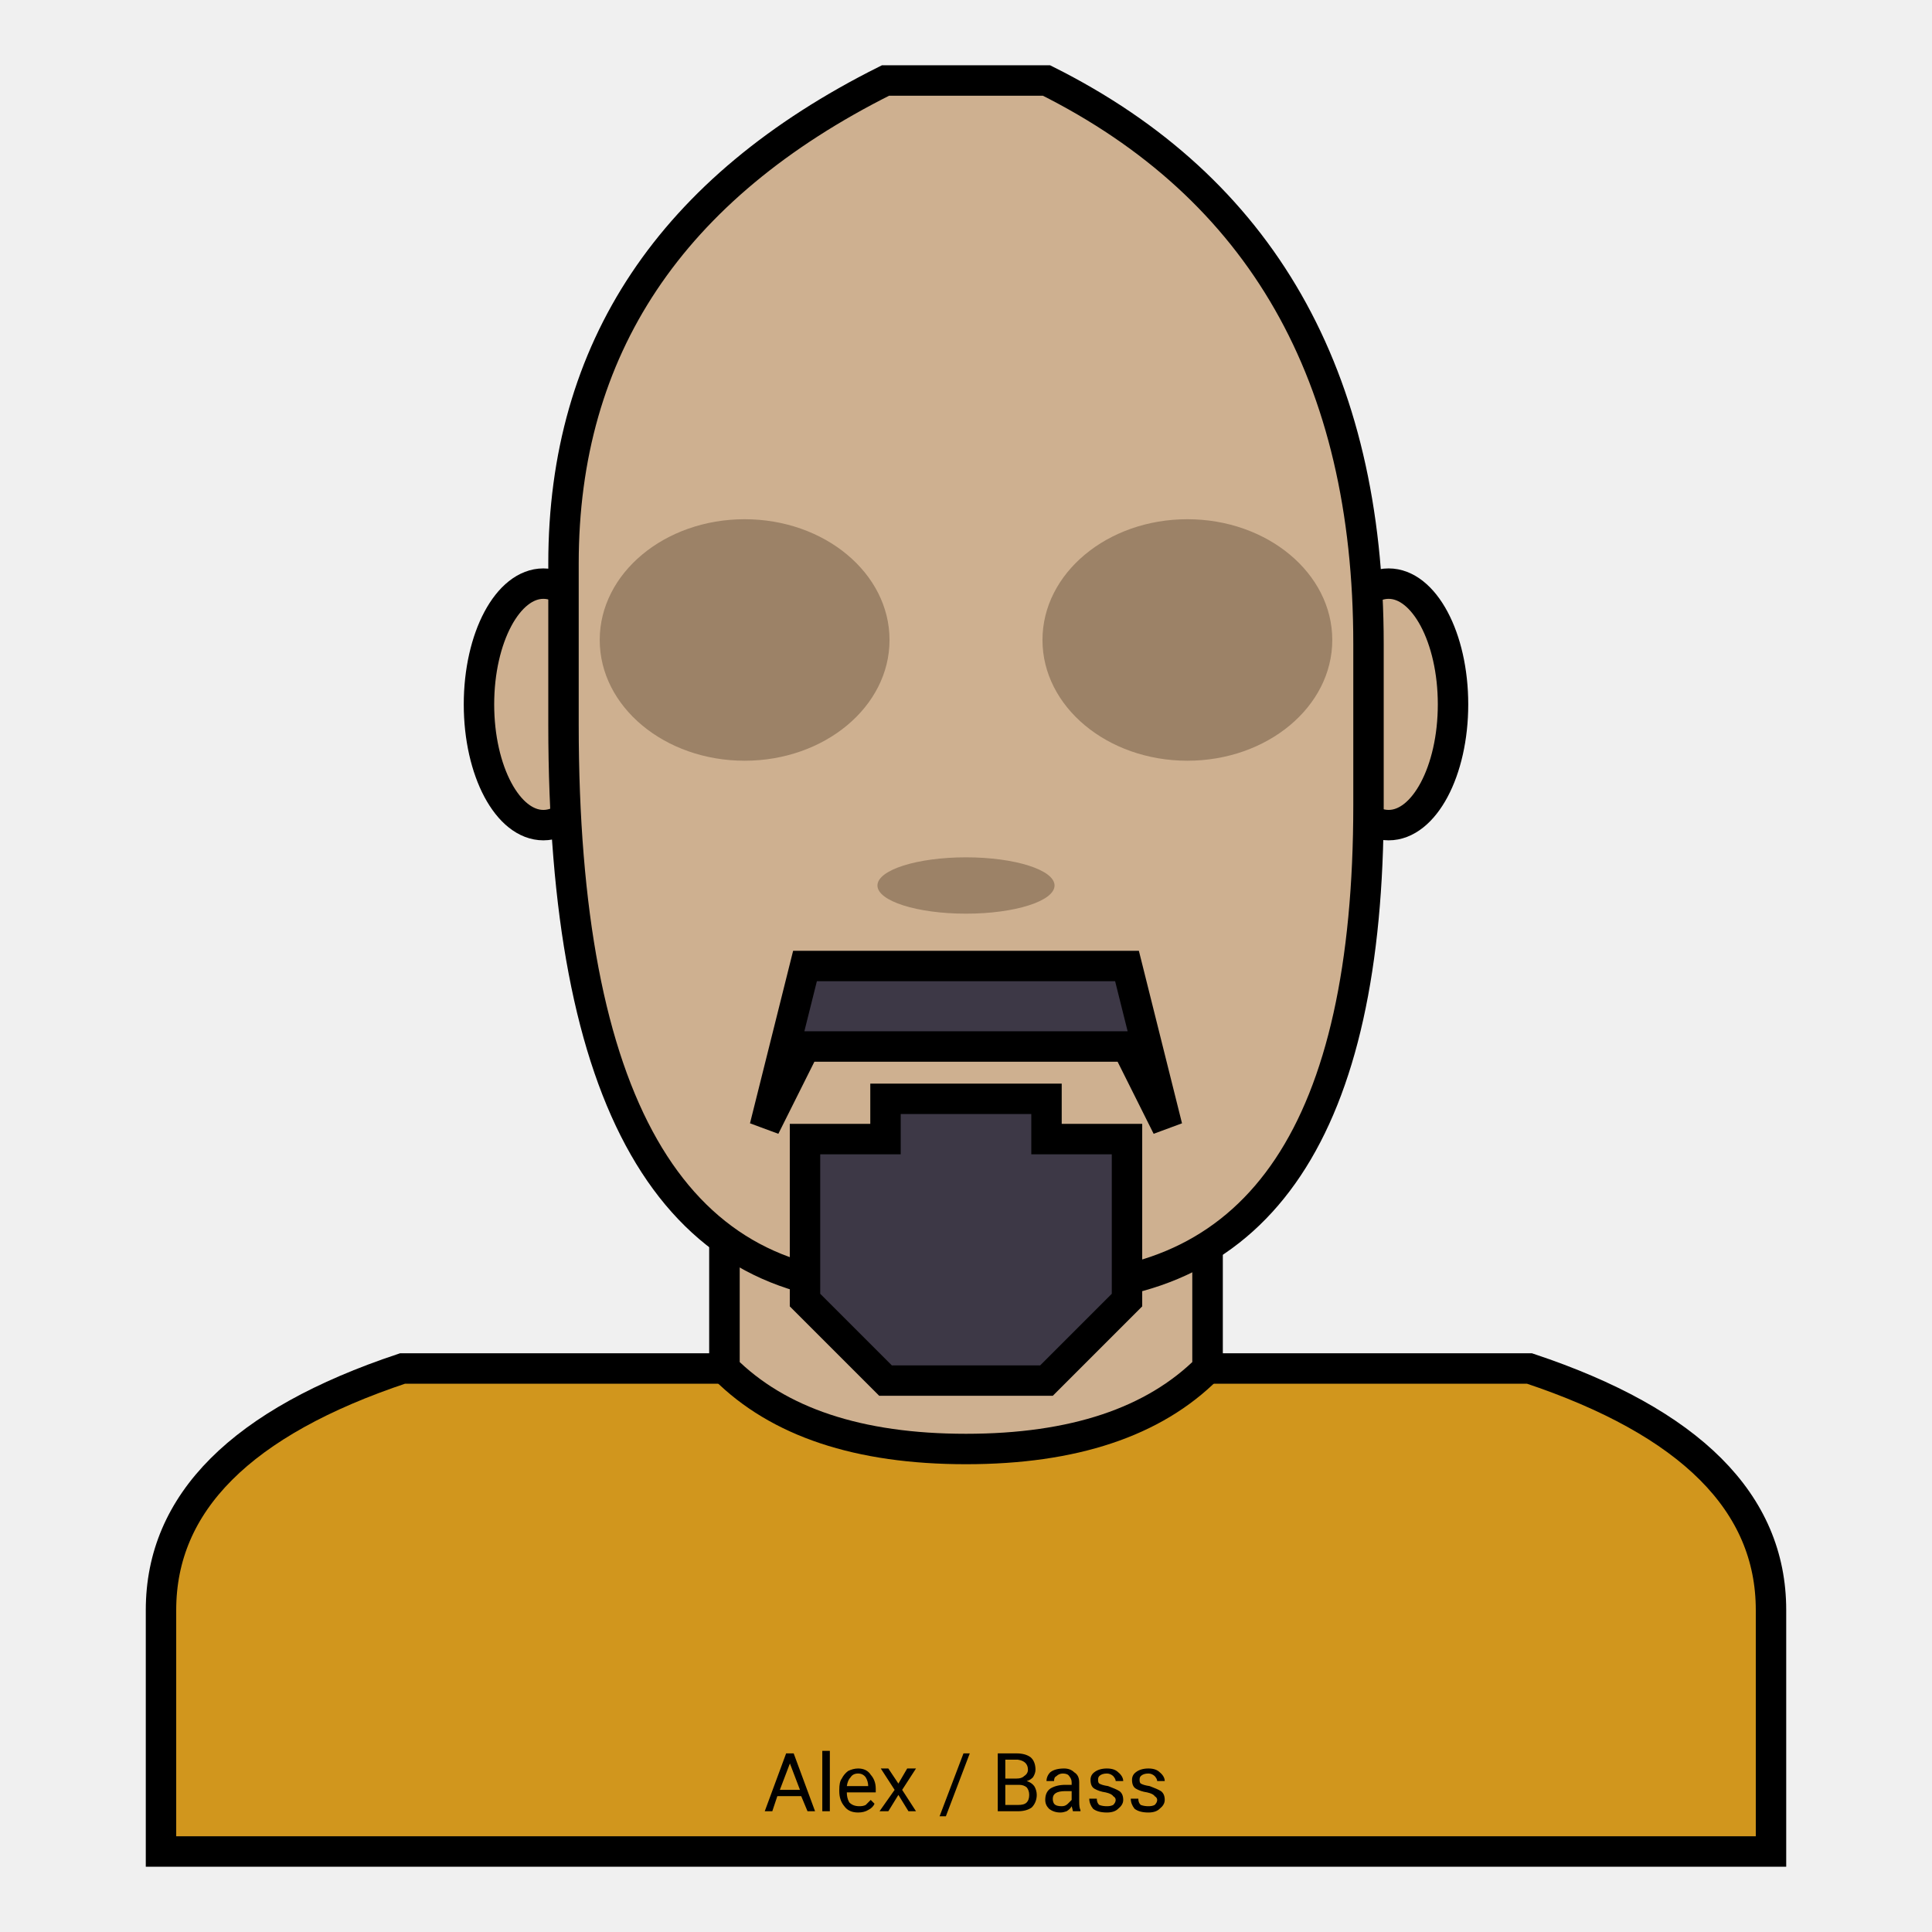
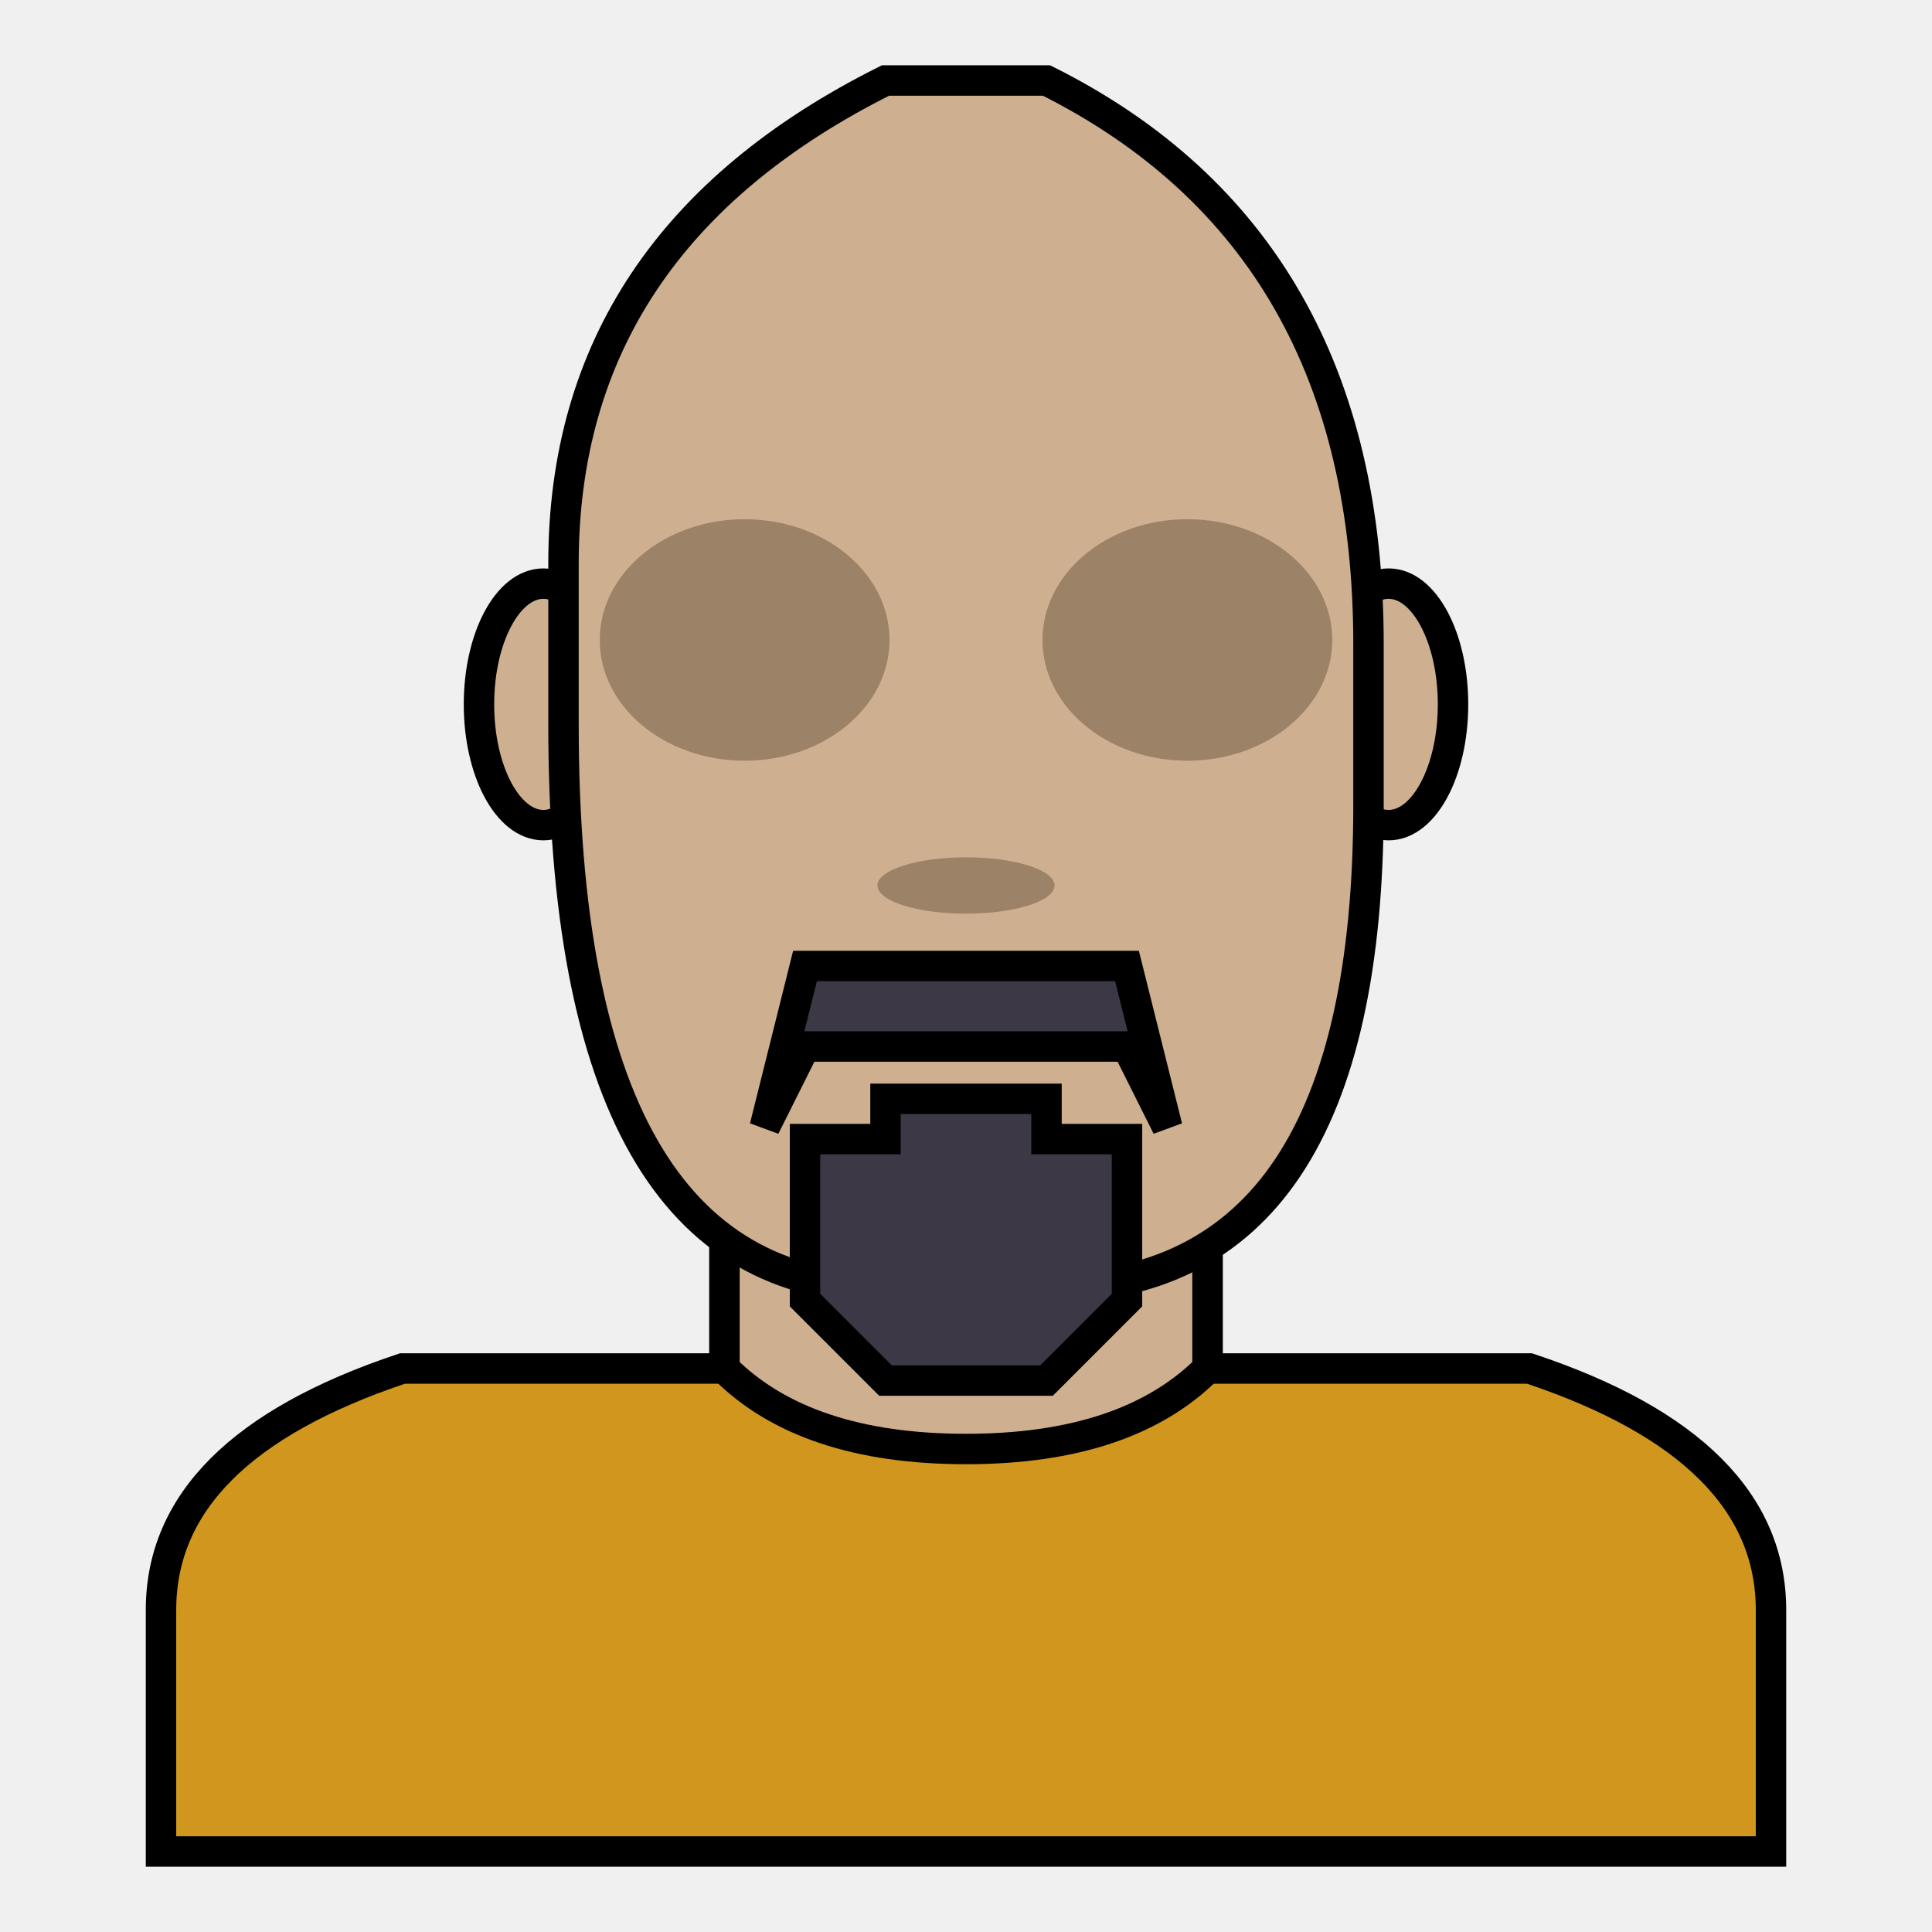
<svg xmlns="http://www.w3.org/2000/svg" version="1.2" baseProfile="tiny" width="3cm" height="3cm" viewBox="-12 -22 24 24">
  <g transform="translate(0,-1)" opacity="1">
    <ellipse cx="5.25" cy="-12.25" rx="0.80" ry="1.5" style="fill:#ceb090;stroke:#000000;stroke-width:0.1mm; stroke-cap:round;" />
    <ellipse cx="-5.25" cy="-12.25" rx="0.80" ry="1.5" style="fill:#ceb090;stroke:#000000;stroke-width:0.1mm; stroke-cap:round;" />
    <path id="body" d="M 0 2 l -10 0 l 0 -3 q 0 -2 3 -3 l 4 0 l 0 -4 l 6 0 l 0 4 l 4 0 q 3 1 3 3 l 0 3 l -10 0" style="fill:#d1961d;stroke:#000000;stroke-width:0.1mm; stroke-cap:round;" />
    <path id="neck" d="M 0 -3 q -2 0 -3 -1 l 0 -4 l 6 0 l 0 4 q -1 1 -3 1" style="fill:#ceb090;stroke:#000000;stroke-width:0.1mm; stroke-cap:round;" />
    <g transform="translate(0,2)">
      <path id="head" opacity="0.0" d="M 1 -8 l -2  0  q -1  0 -4 -6 l  0 -2  q  0 -4  4 -6 l  2  0  q  4  2  4  6 l  0  2  q -3 6 -4  6" style="fill:#ceb090;stroke:#000000;stroke-width:0.1mm; stroke-cap:round;" />
      <path id="head" opacity="1.0" d="M 1  -7                   l -2  0  q -4  0 -4 -7                   l  0 -2  q  0 -4  4 -6                   l  2  0  q  4  2  4  7                   l  0  2  q  0 6 -4  6" style="fill:#ceb090;stroke:#000000;stroke-width:0.1mm; stroke-cap:round;" />
      <path id="head" opacity="0.0" d="M 1 -8 l -2  0  q -2  0 -4 -6 l  0 -2  q  0 -4  4 -6 l  2  0  q  4  2  4  6 l  0  2  q  -2 6 -4 6" style="fill:#ceb090;stroke:#000000;stroke-width:0.1mm; stroke-cap:round;" />
      <path id="hair1" opacity="0.0" d="M 0 -22 l -2 -1 -3 5 -1 2 5 -6 3 2 1 4 0 -3 -1 -3 3 4 -1 -3 -2 -1 -2 0" style="fill:#3d3846;stroke:#000000;stroke-width:0.1mm; stroke-cap:round;" />
      <path id="hair2" opacity="0.0" d="M 0 -21 l -2 -1 4 0 -2 1" style="fill:#3d3846;stroke:#000000;stroke-width:0.1mm; stroke-cap:round;" />
      <path id="hair3" opacity="0.0" d="M 0 -20 l -1 0 -1 -1 -1 1 -1 2 -1 3 -1 -5 0 -1 5 -1 1 0           1 0 5 1 0 1 -1 5 -1 -3 -1 -2 -1 -1 -1 1 -1 0" style="fill:#3d3846;stroke:#000000;stroke-width:0.1mm; stroke-cap:round;" />
      <path id="hair4" opacity="0.0" d="M -2 -21 l -3 3 q 0 -4 3 -3 l 7 3 1 0 q -5 -8 -8.5 -3" style="fill:#3d3846;stroke:#000000;stroke-width:0.1mm; stroke-cap:round;" />
      <path id="hair5" opacity="0.0" d="M 0 -21.5             l -2 0             -2 3              -0.5 0              -0.5 3              -1 0              0 -3              1 -2              2 -2.5             3 0             3 0             2 2.5             1 2             0 3             -1 0             -0.5 -3             -0.5 0             -2 -3             -2 0             " style="fill:#3d3846;stroke:#000000;stroke-width:0.1mm; stroke-cap:round;" />
      <path id="hair6" opacity="0.0" d="M -2 -21             l -4 3             l 2 -4             l 11 4             l 1 -4             l -1 -1             l -9 -1             l -1 2             " style="fill:#3d3846;stroke:#000000;stroke-width:0.1mm; stroke-cap:round;" />
      <path id="hair7" opacity="0.0" d="M 0 -21              l -6 3             l 2 -4             l 8 0             l 3 5             l -8 -5             " style="fill:#3d3846;stroke:#000000;stroke-width:0.1mm; stroke-cap:round;" />
      <path id="goatie1" opacity="1.0" d="M 0 -11 l 2 0 l 0.5 2 l -0.5 -1 l -4 0 l -0.5 1 l 0.5 -2 l 2 0 " style="fill:#3d3846;stroke:#000000;stroke-width:0.1mm; stroke-cap:round;" />
      <path id="goatie2" opacity="1.0" d="M 0 -9.35 l 1 0                      l 0 0.5                      l 1 0                      l 0 2                      l -1 1                      l -2 0                      l -1 -1                      l 0 -2                      l 1 0                      l 0 -0.5                      l 1 0               " style="fill:#3d3846;stroke:#000000;stroke-width:0.1mm; stroke-cap:round;" />
      <path id="beard" opacity="0.0" d="M 0 -10                      l 4 0                      l -1.5 3                      l -2.5 1                      l -2.5 -1                      l -1.5 -3                      l 4 0                " style="fill:#3d3846;stroke:#000000;stroke-width:0.1mm; stroke-cap:round;" />
      <path id="beard" opacity="0.0" d="M 0 -11.0                      l 1 0                      l 2 -0.5                      l 1.5 -1                      l -0.5 3                      l -2 -0.5                      l -2 -0.5                      l -2 0.5                      l -2 0.5                      l -0.5 -3                      l 1.5 1                      l 2 0.5                      l 1 0               " style="fill:#3d3846;stroke:#000000;stroke-width:0.1mm; stroke-cap:round;" />
      <path id="vandike" opacity="0.0" d="M 0 -9.35                      l 1 0                      l 0 0.5                      l 1 0                      l 0 1                      l -1 1                      l -2 0                      l -1 -1                      l 0 -1                      l 1 0                      l 0 -0.5                      l 1 0               " style="fill:#3d3846;stroke:#000000;stroke-width:0.1mm; stroke-cap:round;" />
      <path id="vandike_m" opacity="0.0" d="M 0 -10.35                      l -2 0                       4 0                " style="fill:#3d3846;stroke:#000000;stroke-width:0.1mm; stroke-cap:round;" />
      <path id="vandike_m" opacity="0.0" d="M 0 -10.35                      l -3 0.5 -1 0.5 1 -2 2 0 1 0.5                      1 -0.5 2 0 1 2 -1 -0.5 -3 -0.5                  " style="fill:#3d3846;stroke:#000000;stroke-width:0.1mm; stroke-cap:round;" />
      <path id="fav_left" opacity="0.0" d="M -4 -13 l 0 2 l -1 1 l -1 -2 l 1 -2 l 1 1" style="fill:#3d3846;stroke:#000000;stroke-width:0.1mm; stroke-cap:round;" />
      <path id="fav_right" opacity="0.0" d="M 4 -13 l 0 2 l 1 1 l 1 -2 l -1 -2 l -1 1" style="fill:#3d3846;stroke:#000000;stroke-width:0.1mm; stroke-cap:round;" />
      <path id="fav_lips" opacity="0.0" d="M 0 -10.35 l -1.5 0 3 0" style="fill:#3d3846;stroke:#000000;stroke-width:0.1mm; stroke-cap:round;" />
      <path id="man_mouth5" opacity="0.0" d="M 0 -10                     l -0.6 0                     l -1.35 -0.25                      l 1 1.25                     l 2 0                     l 1 -1.25                      l -1.35 0.25                     l -0.6 0               " style="fill:#ffffff;stroke:#9c8267;stroke-width:0.1mm; stroke-cap:round;" />
      <g id="facial_features">
        <ellipse cx="-2.75" cy="-15.05" rx="1.80" ry="1.5" style="fill:#9c8267;stroke:#none;" />
        <ellipse cx="2.75" cy="-15.05" rx="1.80" ry="1.5" style="fill:#9c8267;stroke:#none;" />
        <g id="eyes" opacity="0">
          <animate attributeName="opacity" values="1" begin="1s" dur="0.5s" eventvalue="onmouseover" repeatCount="indefinite" />
          <ellipse cx="-2.5" cy="-15" rx="1" ry="0.5" style="fill:#F0F0F0;stroke:#none;" />
          <ellipse cx="2.5" cy="-15" rx="1" ry="0.5" style="fill:#F0F0F0;stroke:#none;" />
          <ellipse cx="-2.5" cy="-15" rx="0.5" ry="0.5" style="fill:#63452c;stroke:#none;" />
          <ellipse cx="2.5" cy="-15" rx="0.5" ry="0.5" style="fill:#63452c;stroke:#none;" />
          <ellipse cx="-2.5" cy="-15" rx="0.25" ry="0.25" style="fill:#000000;stroke:#none;" />
          <ellipse cx="2.5" cy="-15" rx="0.25" ry="0.25" style="fill:#000000;stroke:#none;" />
        </g>
        <ellipse cx="0" cy="-12" rx="1.1" ry="0.35" style="fill:#9c8267;stroke:#none;" />
      </g>
    </g>
  </g>
  <text class="words" x="0" y="-24" font-size="3" font-family="Roboto" text-anchor="middle">

    </text>
  <text x="0" y="0.5" font-size="1" font-family="Roboto" text-anchor="middle">
-         Alex / Bass
+ 
    </text>
</svg>
